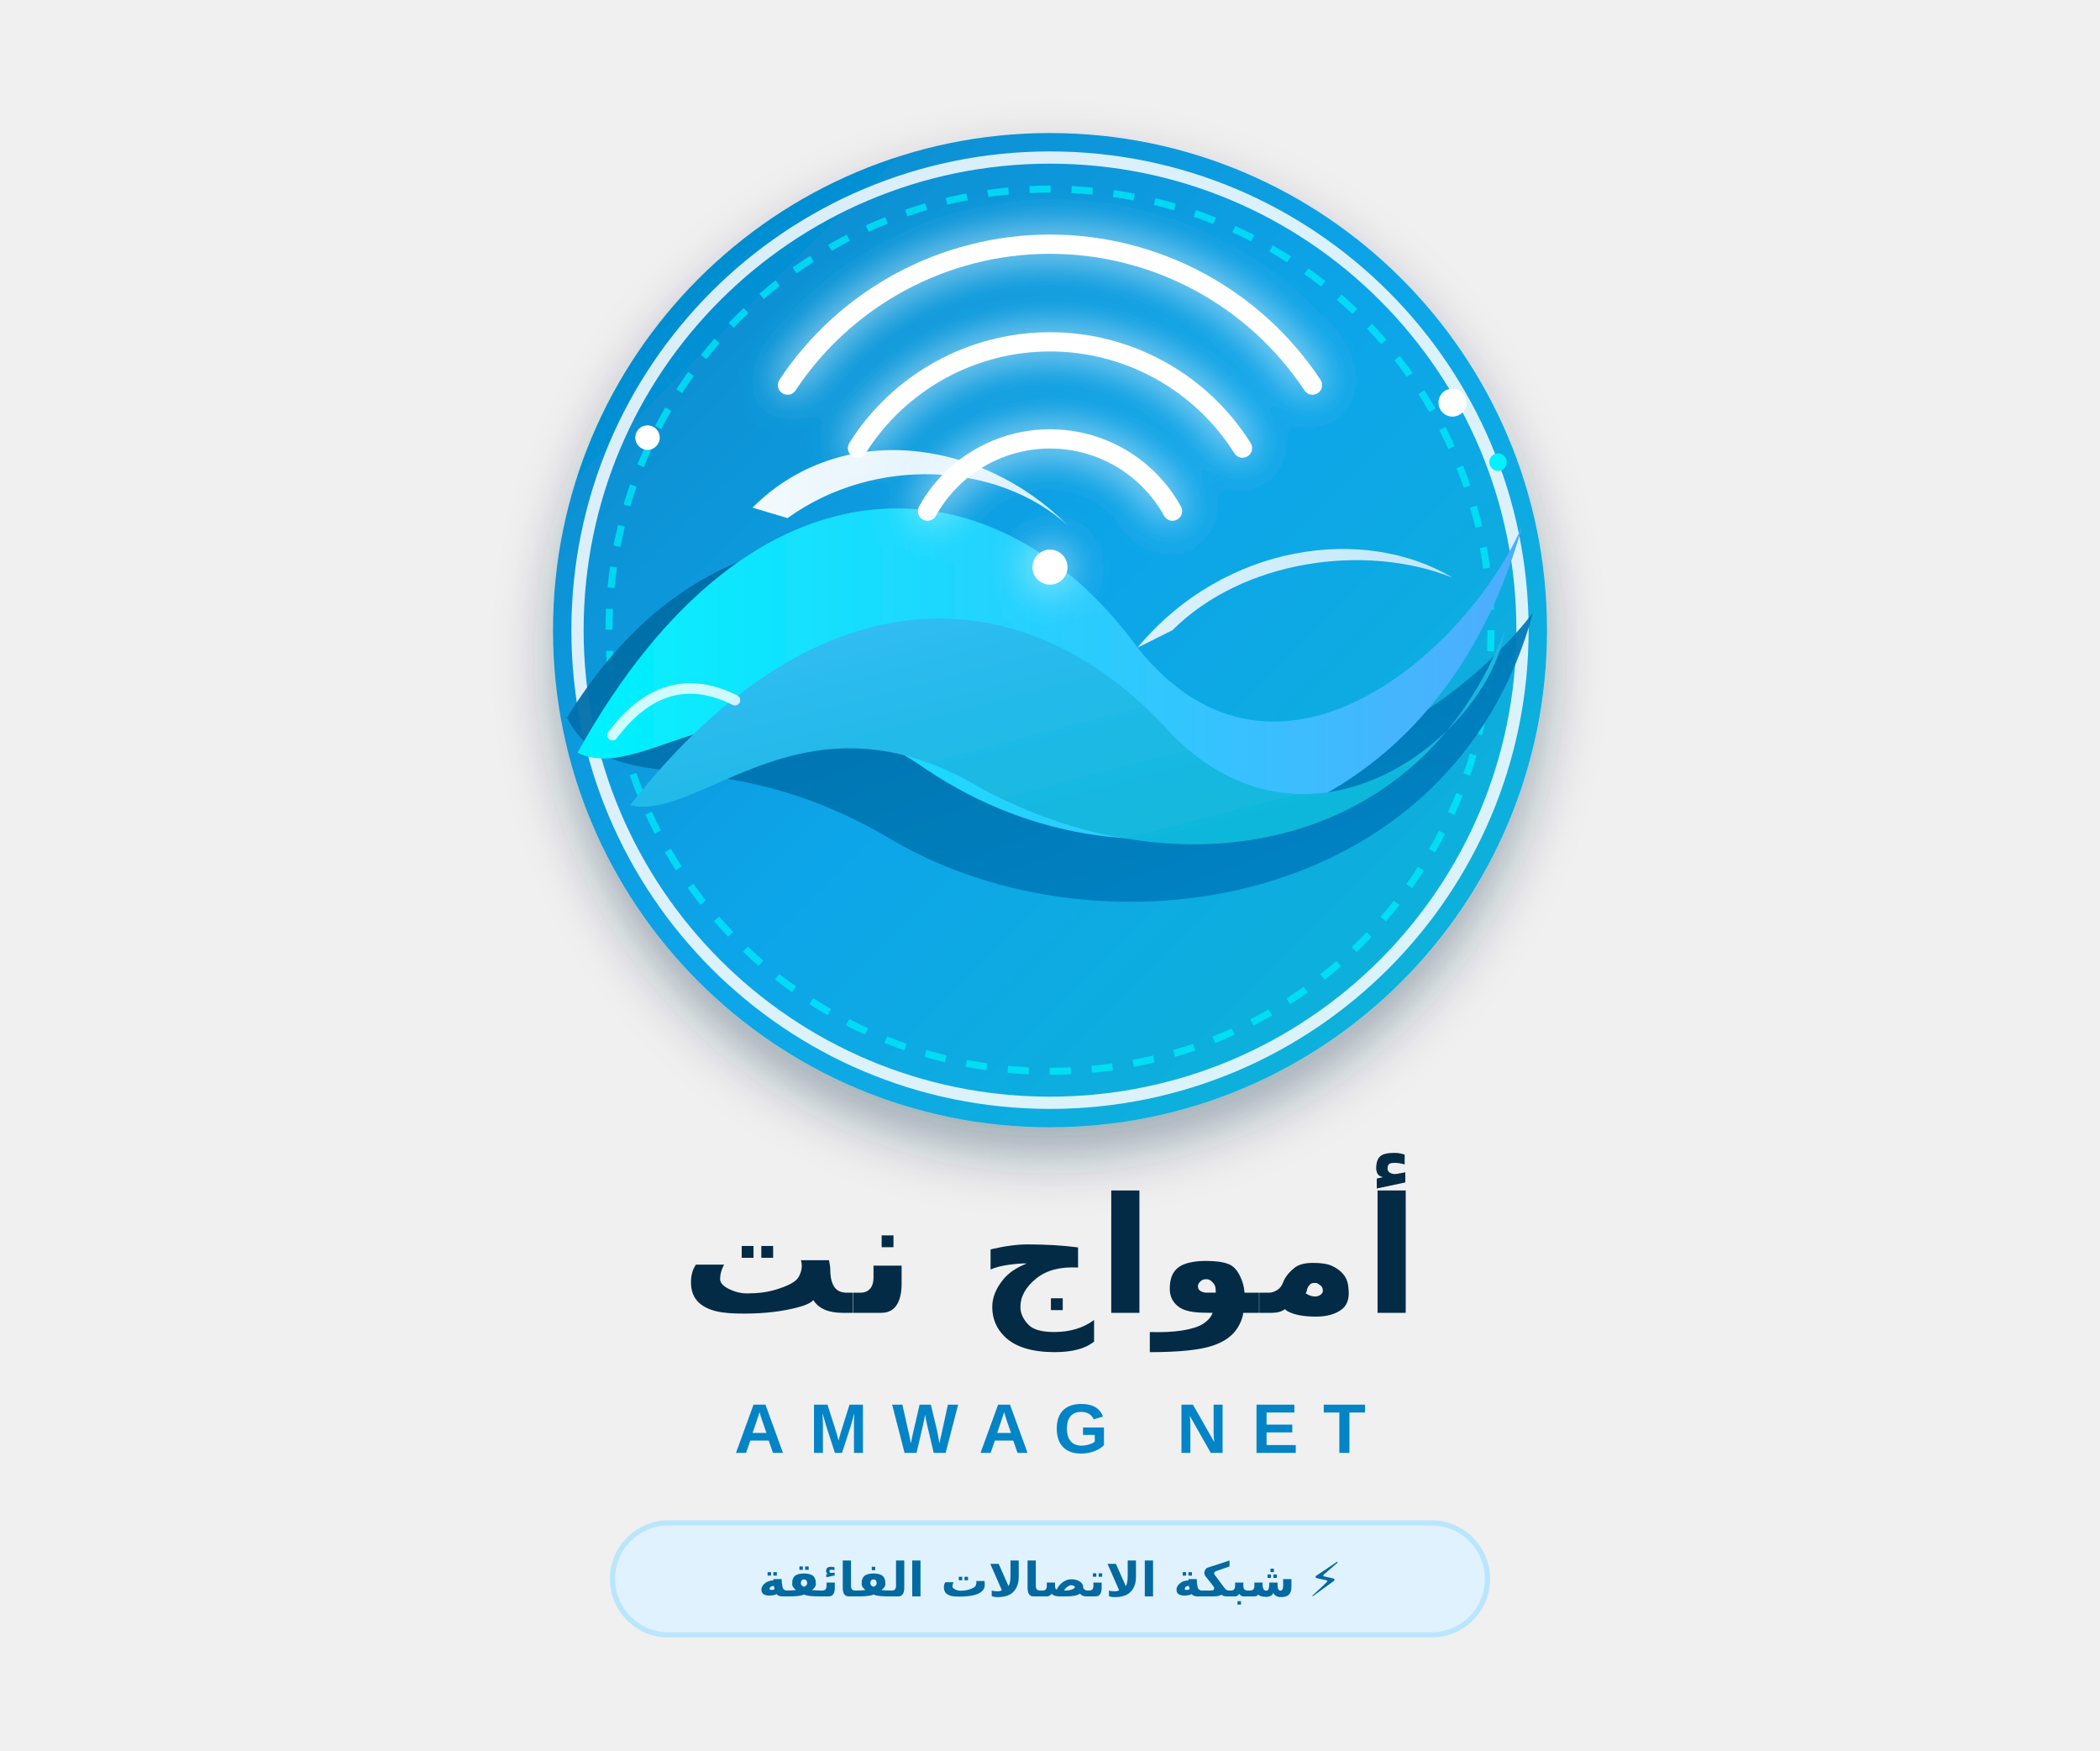
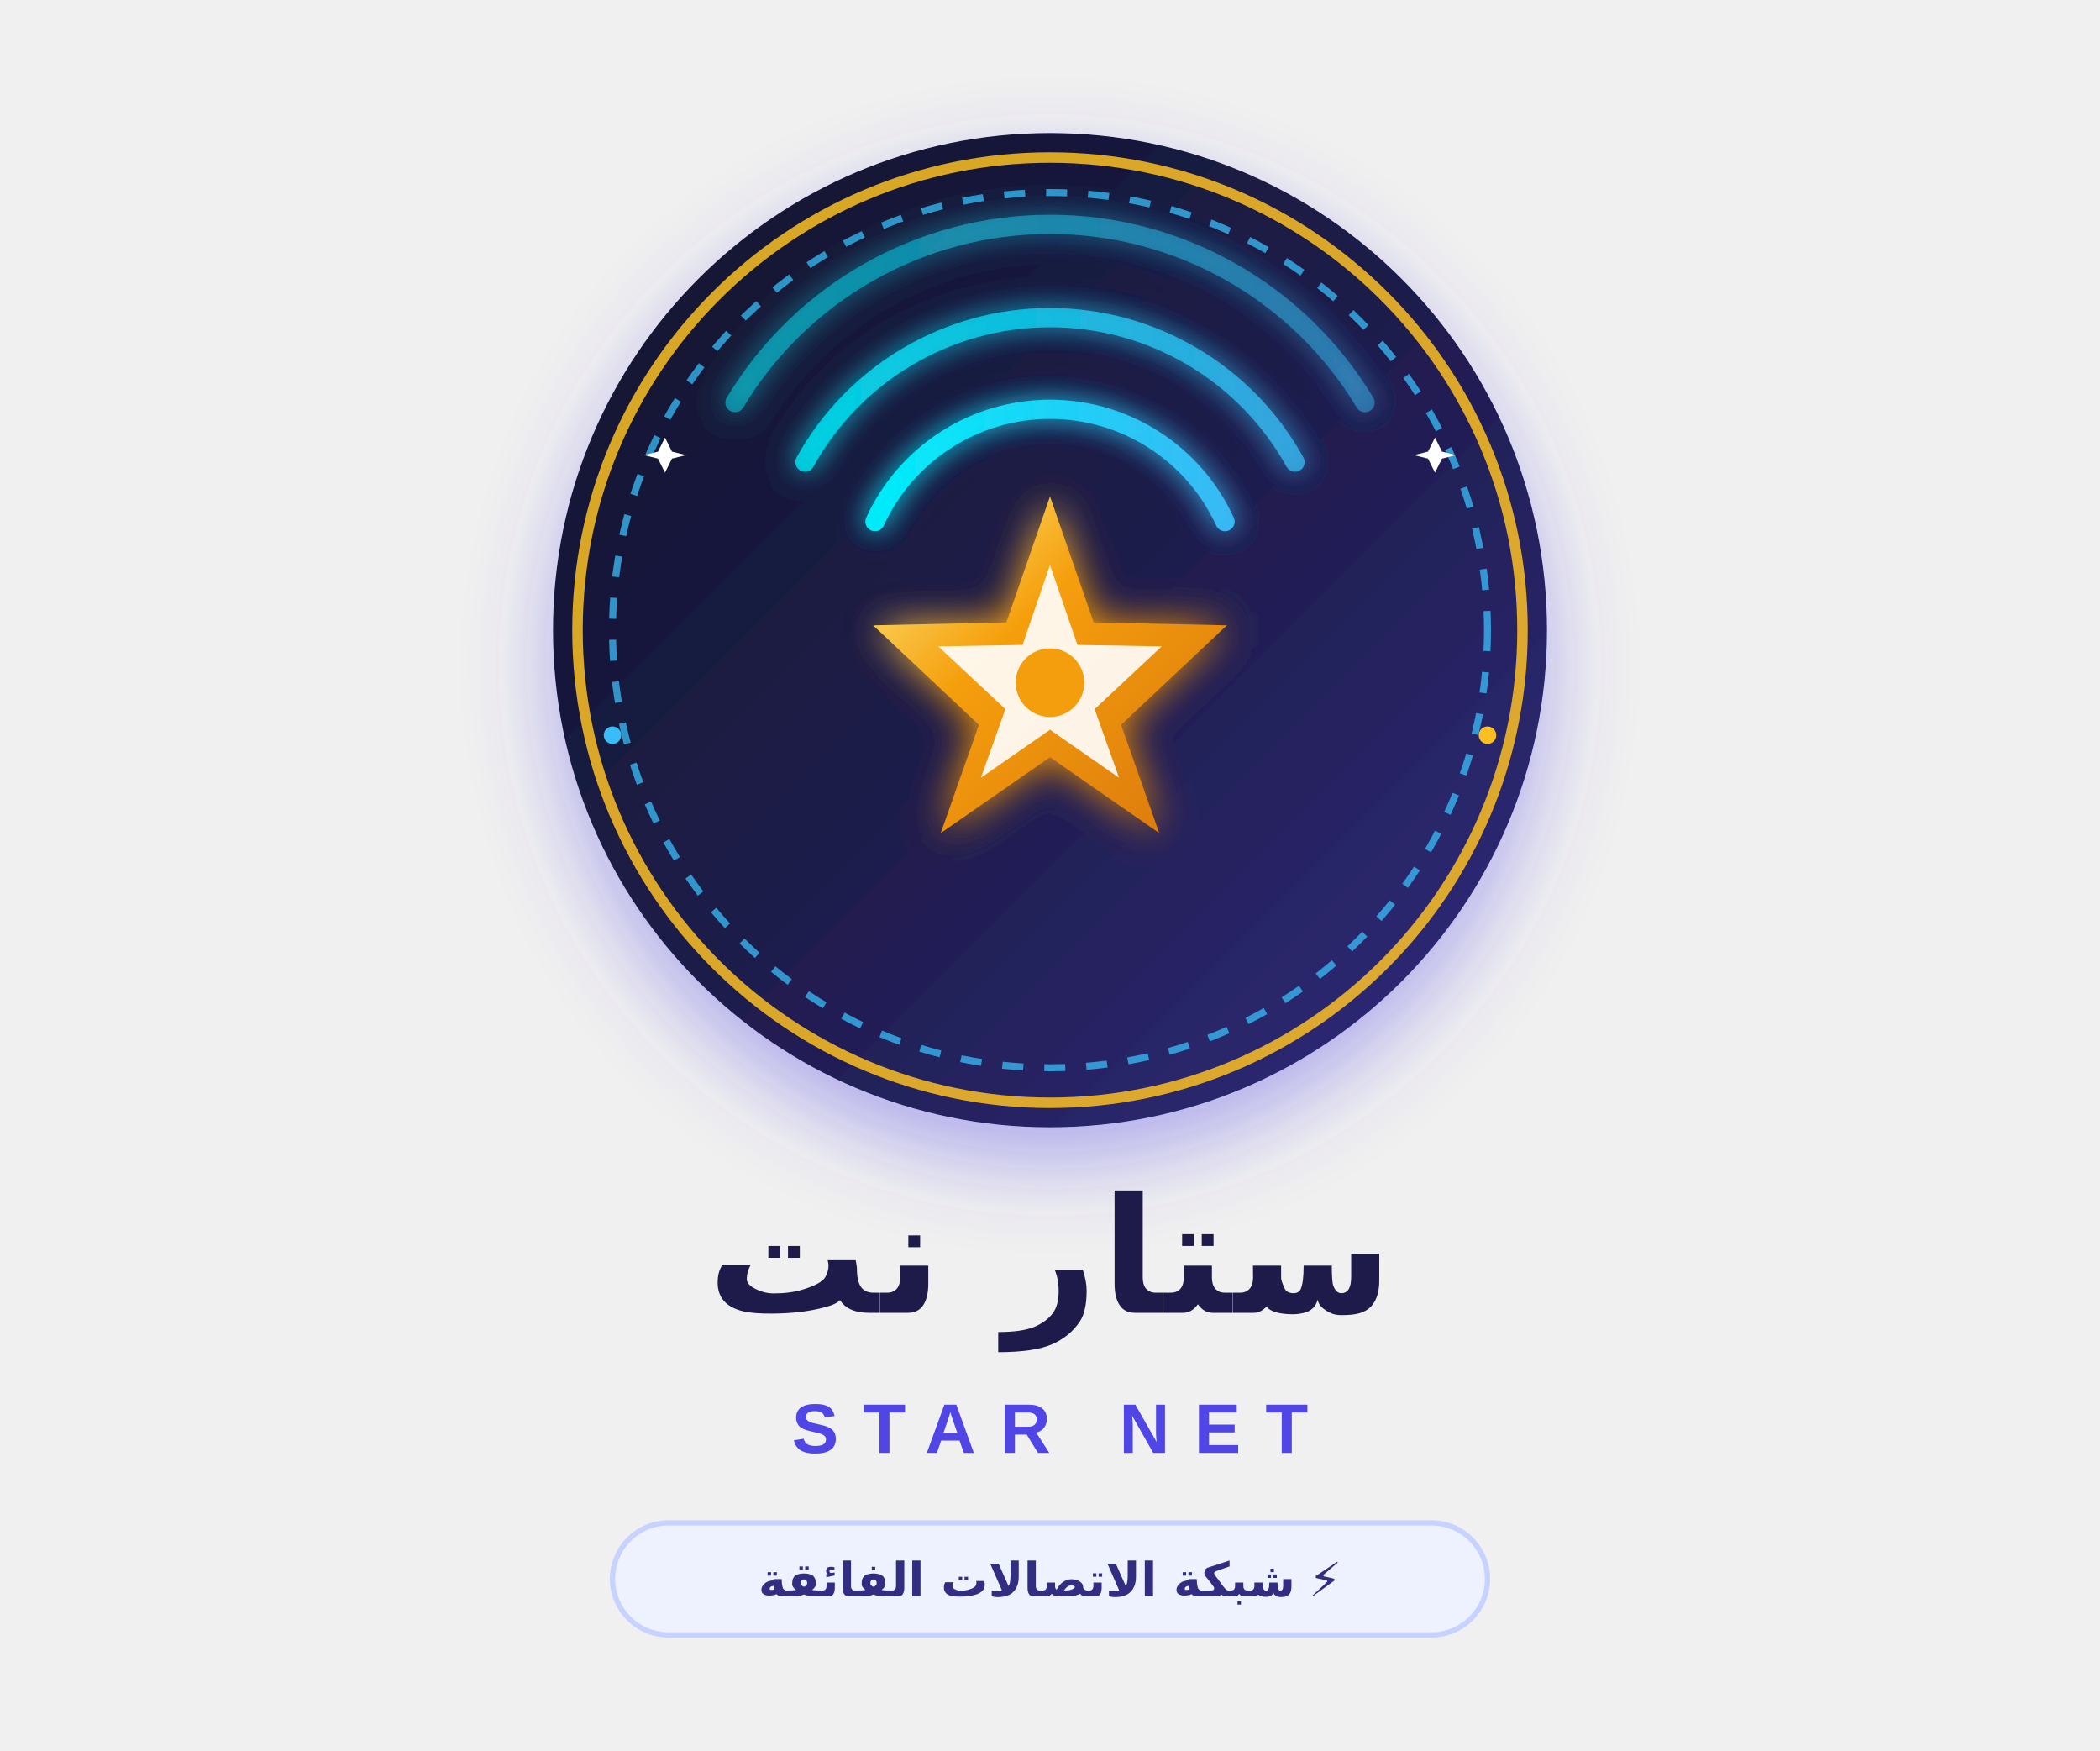
<svg xmlns="http://www.w3.org/2000/svg" viewBox="0 0 600 500" width="600" height="500">
  <defs>
-     <linearGradient id="bgGrad" x1="0%" y1="0%" x2="100%" y2="100%">
-       <stop offset="0%" stop-color="#0284c7" />
-       <stop offset="50%" stop-color="#0ea5e9" />
-       <stop offset="100%" stop-color="#06b6d4" />
+     <linearGradient id="starBgGrad" x1="0%" y1="0%" x2="100%" y2="100%">
+       <stop offset="0%" stop-color="#0f172a" />
+       <stop offset="50%" stop-color="#1e1b4b" />
+       <stop offset="100%" stop-color="#312e81" />
    </linearGradient>
-     <linearGradient id="waveCyan" x1="0%" y1="0%" x2="100%" y2="0%">
+     <linearGradient id="starGoldGrad" x1="0%" y1="0%" x2="100%" y2="100%">
+       <stop offset="0%" stop-color="#fef08a" />
+       <stop offset="40%" stop-color="#f59e0b" />
+       <stop offset="100%" stop-color="#d97706" />
+     </linearGradient>
+     <linearGradient id="glowCyan" x1="0%" y1="0%" x2="100%" y2="0%">
      <stop offset="0%" stop-color="#00f2fe" />
-       <stop offset="100%" stop-color="#4facfe" />
+       <stop offset="100%" stop-color="#38bdf8" />
    </linearGradient>
-     <linearGradient id="waveDeep" x1="0%" y1="0%" x2="100%" y2="100%">
-       <stop offset="0%" stop-color="#0369a1" />
-       <stop offset="100%" stop-color="#0284c7" />
-     </linearGradient>
-     <linearGradient id="waveBright" x1="0%" y1="0%" x2="100%" y2="100%">
-       <stop offset="0%" stop-color="#38bdf8" />
-       <stop offset="100%" stop-color="#06b6d4" />
-     </linearGradient>
-     <linearGradient id="foamGrad" x1="0%" y1="0%" x2="100%" y2="0%">
-       <stop offset="0%" stop-color="#ffffff" />
-       <stop offset="100%" stop-color="#e0f2fe" />
-     </linearGradient>
-     <filter id="waveShadow" x="-20%" y="-20%" width="140%" height="140%">
-       <feDropShadow dx="0" dy="8" stdDeviation="8" flood-color="#032b45" flood-opacity="0.35" />
+     <filter id="starShadow" x="-30%" y="-30%" width="160%" height="160%">
+       <feDropShadow dx="0" dy="10" stdDeviation="12" flood-color="#4f46e5" flood-opacity="0.4" />
    </filter>
-     <filter id="glow" x="-20%" y="-20%" width="140%" height="140%">
-       <feGaussianBlur stdDeviation="6" result="blur" />
+     <filter id="goldGlow" x="-30%" y="-30%" width="160%" height="160%">
+       <feGaussianBlur stdDeviation="4" result="blur" />
      <feComposite in="SourceGraphic" in2="blur" operator="over" />
    </filter>
  </defs>
-   <g filter="url(#waveShadow)">
-     <circle cx="300" cy="180" r="142" fill="url(#bgGrad)" />
-     <circle cx="300" cy="180" r="135" fill="none" stroke="#ffffff" stroke-width="3.5" opacity="0.85" />
-     <circle cx="300" cy="180" r="126" fill="none" stroke="#00f2fe" stroke-width="2" stroke-dasharray="6 6" opacity="0.7" />
-     <path d="M 162 205 C 205 135, 275 145, 315 195 C 355 245, 415 205, 438 175 C 415 260, 315 275, 255 240 C 205 210, 175 230, 162 205 Z" fill="url(#waveDeep)" opacity="0.95" />
-     <path d="M 165 215 C 215 125, 285 130, 325 185 C 365 235, 420 185, 435 150 C 410 240, 325 260, 265 220 C 215 185, 185 225, 165 215 Z" fill="url(#waveCyan)" />
-     <path d="M 180 230 C 235 160, 295 165, 335 210 C 375 250, 425 210, 430 180 C 405 245, 335 255, 280 225 C 230 195, 200 235, 180 230 Z" fill="url(#waveBright)" />
-     <path d="M 215 145 C 240 120, 280 125, 305 150 C 285 132, 250 130, 225 148 Z" fill="url(#foamGrad)" opacity="0.95" />
-     <path d="M 325 185 C 350 155, 390 150, 415 165 C 390 155, 355 160, 335 180 Z" fill="url(#foamGrad)" opacity="0.85" />
-     <path d="M 175 210 Q 190 190 210 200" stroke="#ffffff" stroke-width="3" fill="none" stroke-linecap="round" opacity="0.8" />
-     <g stroke="#ffffff" stroke-width="5.5" fill="none" stroke-linecap="round" filter="url(#glow)">
-       <path d="M 225 110 A 90 90 0 0 1 375 110" />
-       <path d="M 245 128 A 65 65 0 0 1 355 128" />
-       <path d="M 265 146 A 40 40 0 0 1 335 146" />
-       <circle cx="300" cy="162" r="5" fill="#ffffff" stroke="none" />
+   <g filter="url(#starShadow)">
+     <circle cx="300" cy="180" r="142" fill="url(#starBgGrad)" />
+     <circle cx="300" cy="180" r="135" fill="none" stroke="#fbbf24" stroke-width="3" opacity="0.85" />
+     <circle cx="300" cy="180" r="125" fill="none" stroke="#38bdf8" stroke-width="2" stroke-dasharray="6 6" opacity="0.75" />
+     <g stroke="url(#glowCyan)" stroke-width="5.5" fill="none" stroke-linecap="round" filter="url(#goldGlow)">
+       <path d="M 210 115 A 105 105 0 0 1 390 115" opacity="0.45" />
+       <path d="M 230 132 A 80 80 0 0 1 370 132" opacity="0.75" />
+       <path d="M 250 149 A 55 55 0 0 1 350 149" opacity="0.95" />
    </g>
-     <circle cx="415" cy="115" r="4" fill="#ffffff" />
-     <circle cx="428" cy="132" r="2.5" fill="#00f2fe" />
-     <circle cx="185" cy="125" r="3.5" fill="#ffffff" />
+     <g transform="translate(300, 195) scale(1.4)">
+       <polygon points="0,-38 8.9,-12.3 36.1,-11.7 14.5,8.6 22.3,30.7 0,15.2 -22.3,30.7 -14.5,8.6 -36.1,-11.7 -8.9,-12.3" fill="url(#starGoldGrad)" filter="url(#goldGlow)" />
+       <polygon points="0,-24 5.6,-7.7 22.8,-7.4 9.1,5.4 14.1,19.4 0,9.6 -14.1,19.4 -9.1,5.4 -22.8,-7.4 -5.6,-7.7" fill="#ffffff" opacity="0.9" />
+       <circle cx="0" cy="0" r="7" fill="#f59e0b" />
+     </g>
+     <g fill="#ffffff">
+       <polygon points="190,125 192,129 196,130 192,131 190,135 188,131 184,130 188,129" fill="#ffffff" />
+       <polygon points="410,125 412,129 416,130 412,131 410,135 408,131 404,130 408,129" fill="#ffffff" />
+       <circle cx="425" cy="210" r="2.5" fill="#fbbf24" />
+       <circle cx="175" cy="210" r="2.5" fill="#38bdf8" />
+     </g>
  </g>
  <g text-anchor="middle">
-     <text x="300" y="375" font-family="'Segoe UI', Tahoma, Arial, sans-serif" font-size="46" font-weight="900" fill="#032b45" letter-spacing="1">أمواج نت</text>
-     <text x="300" y="415" font-family="'Segoe UI', Arial, sans-serif" font-size="20" font-weight="800" fill="#0284c7" letter-spacing="7">AMWAG NET</text>
-     <rect x="175" y="435" width="250" height="32" rx="16" fill="#e0f2fe" stroke="#bae6fd" stroke-width="1.5" />
-     <text x="300" y="456" font-family="'Segoe UI', Arial, sans-serif" font-size="13.5" font-weight="800" fill="#0369a1">شبكة الاتصالات الفائقة ⚡</text>
+     <text x="300" y="375" font-family="'Segoe UI', Tahoma, Arial, sans-serif" font-size="46" font-weight="900" fill="#1e1b4b" letter-spacing="1">ستار نت</text>
+     <text x="300" y="415" font-family="'Segoe UI', Arial, sans-serif" font-size="20" font-weight="800" fill="#4f46e5" letter-spacing="7">STAR NET</text>
+     <rect x="175" y="435" width="250" height="32" rx="16" fill="#eef2ff" stroke="#c7d2fe" stroke-width="1.5" />
+     <text x="300" y="456" font-family="'Segoe UI', Arial, sans-serif" font-size="13.5" font-weight="800" fill="#312e81">شبكة الاتصالات الفائقة ⚡</text>
  </g>
</svg>
